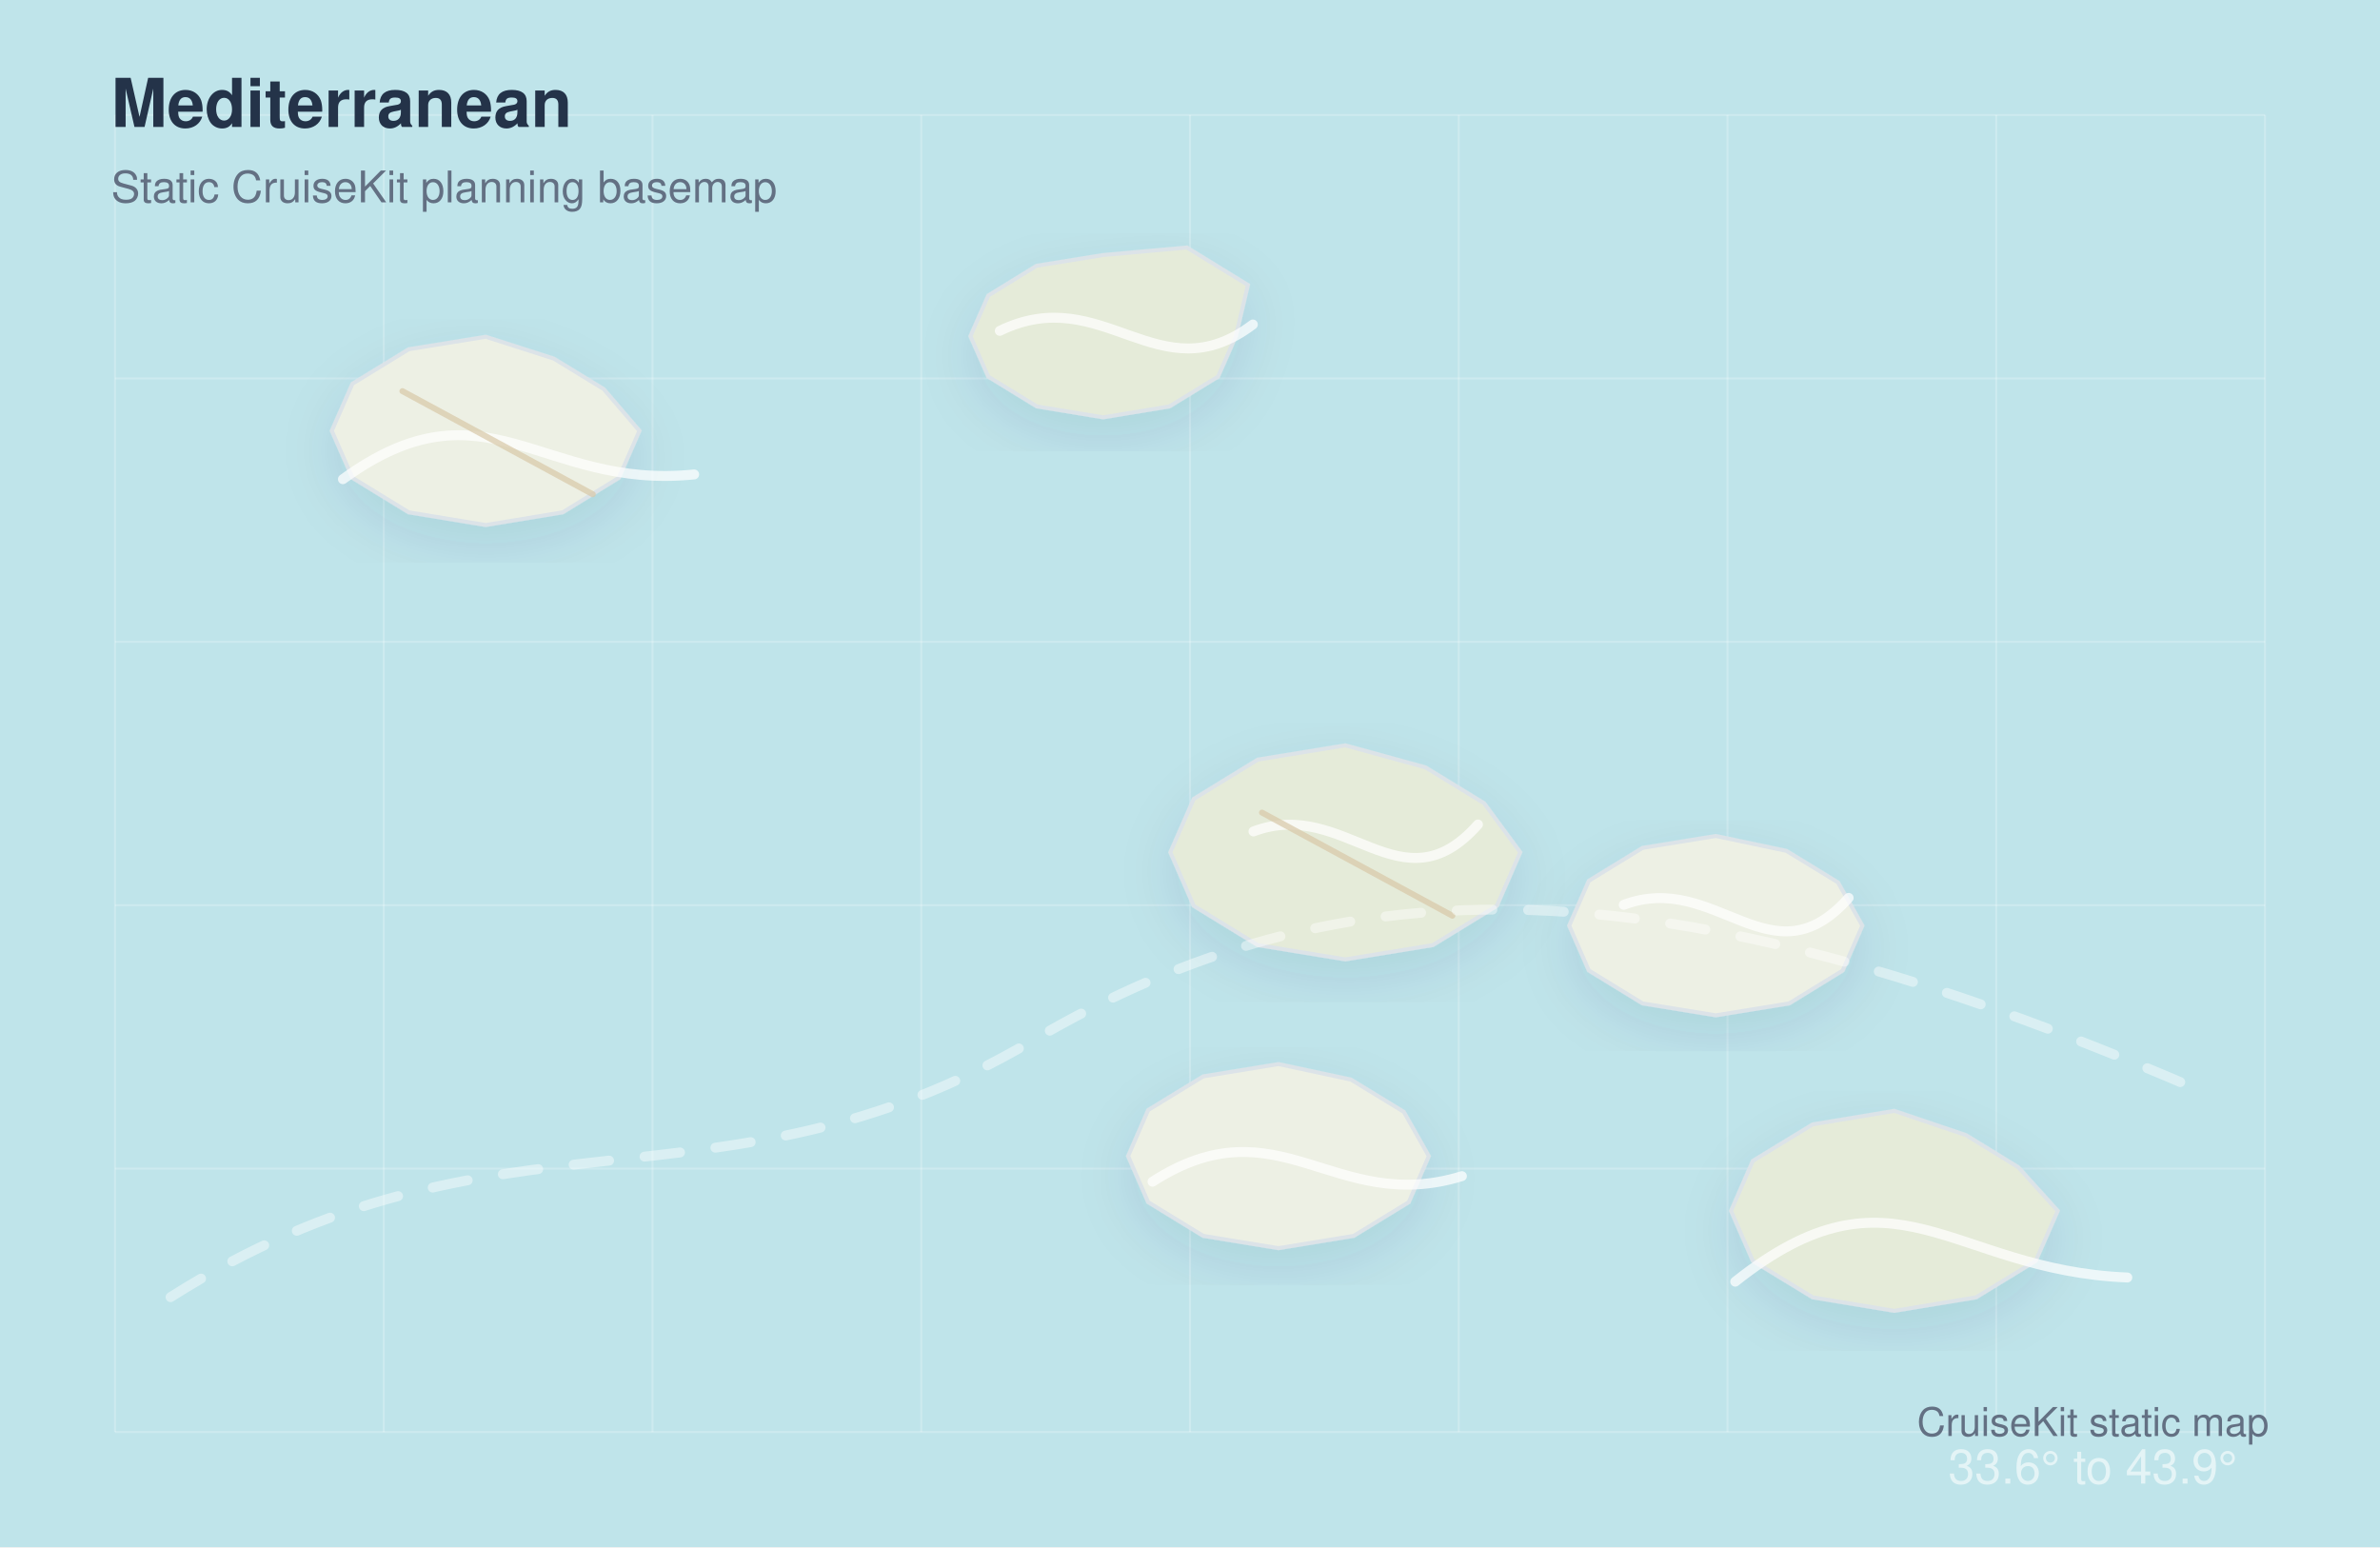
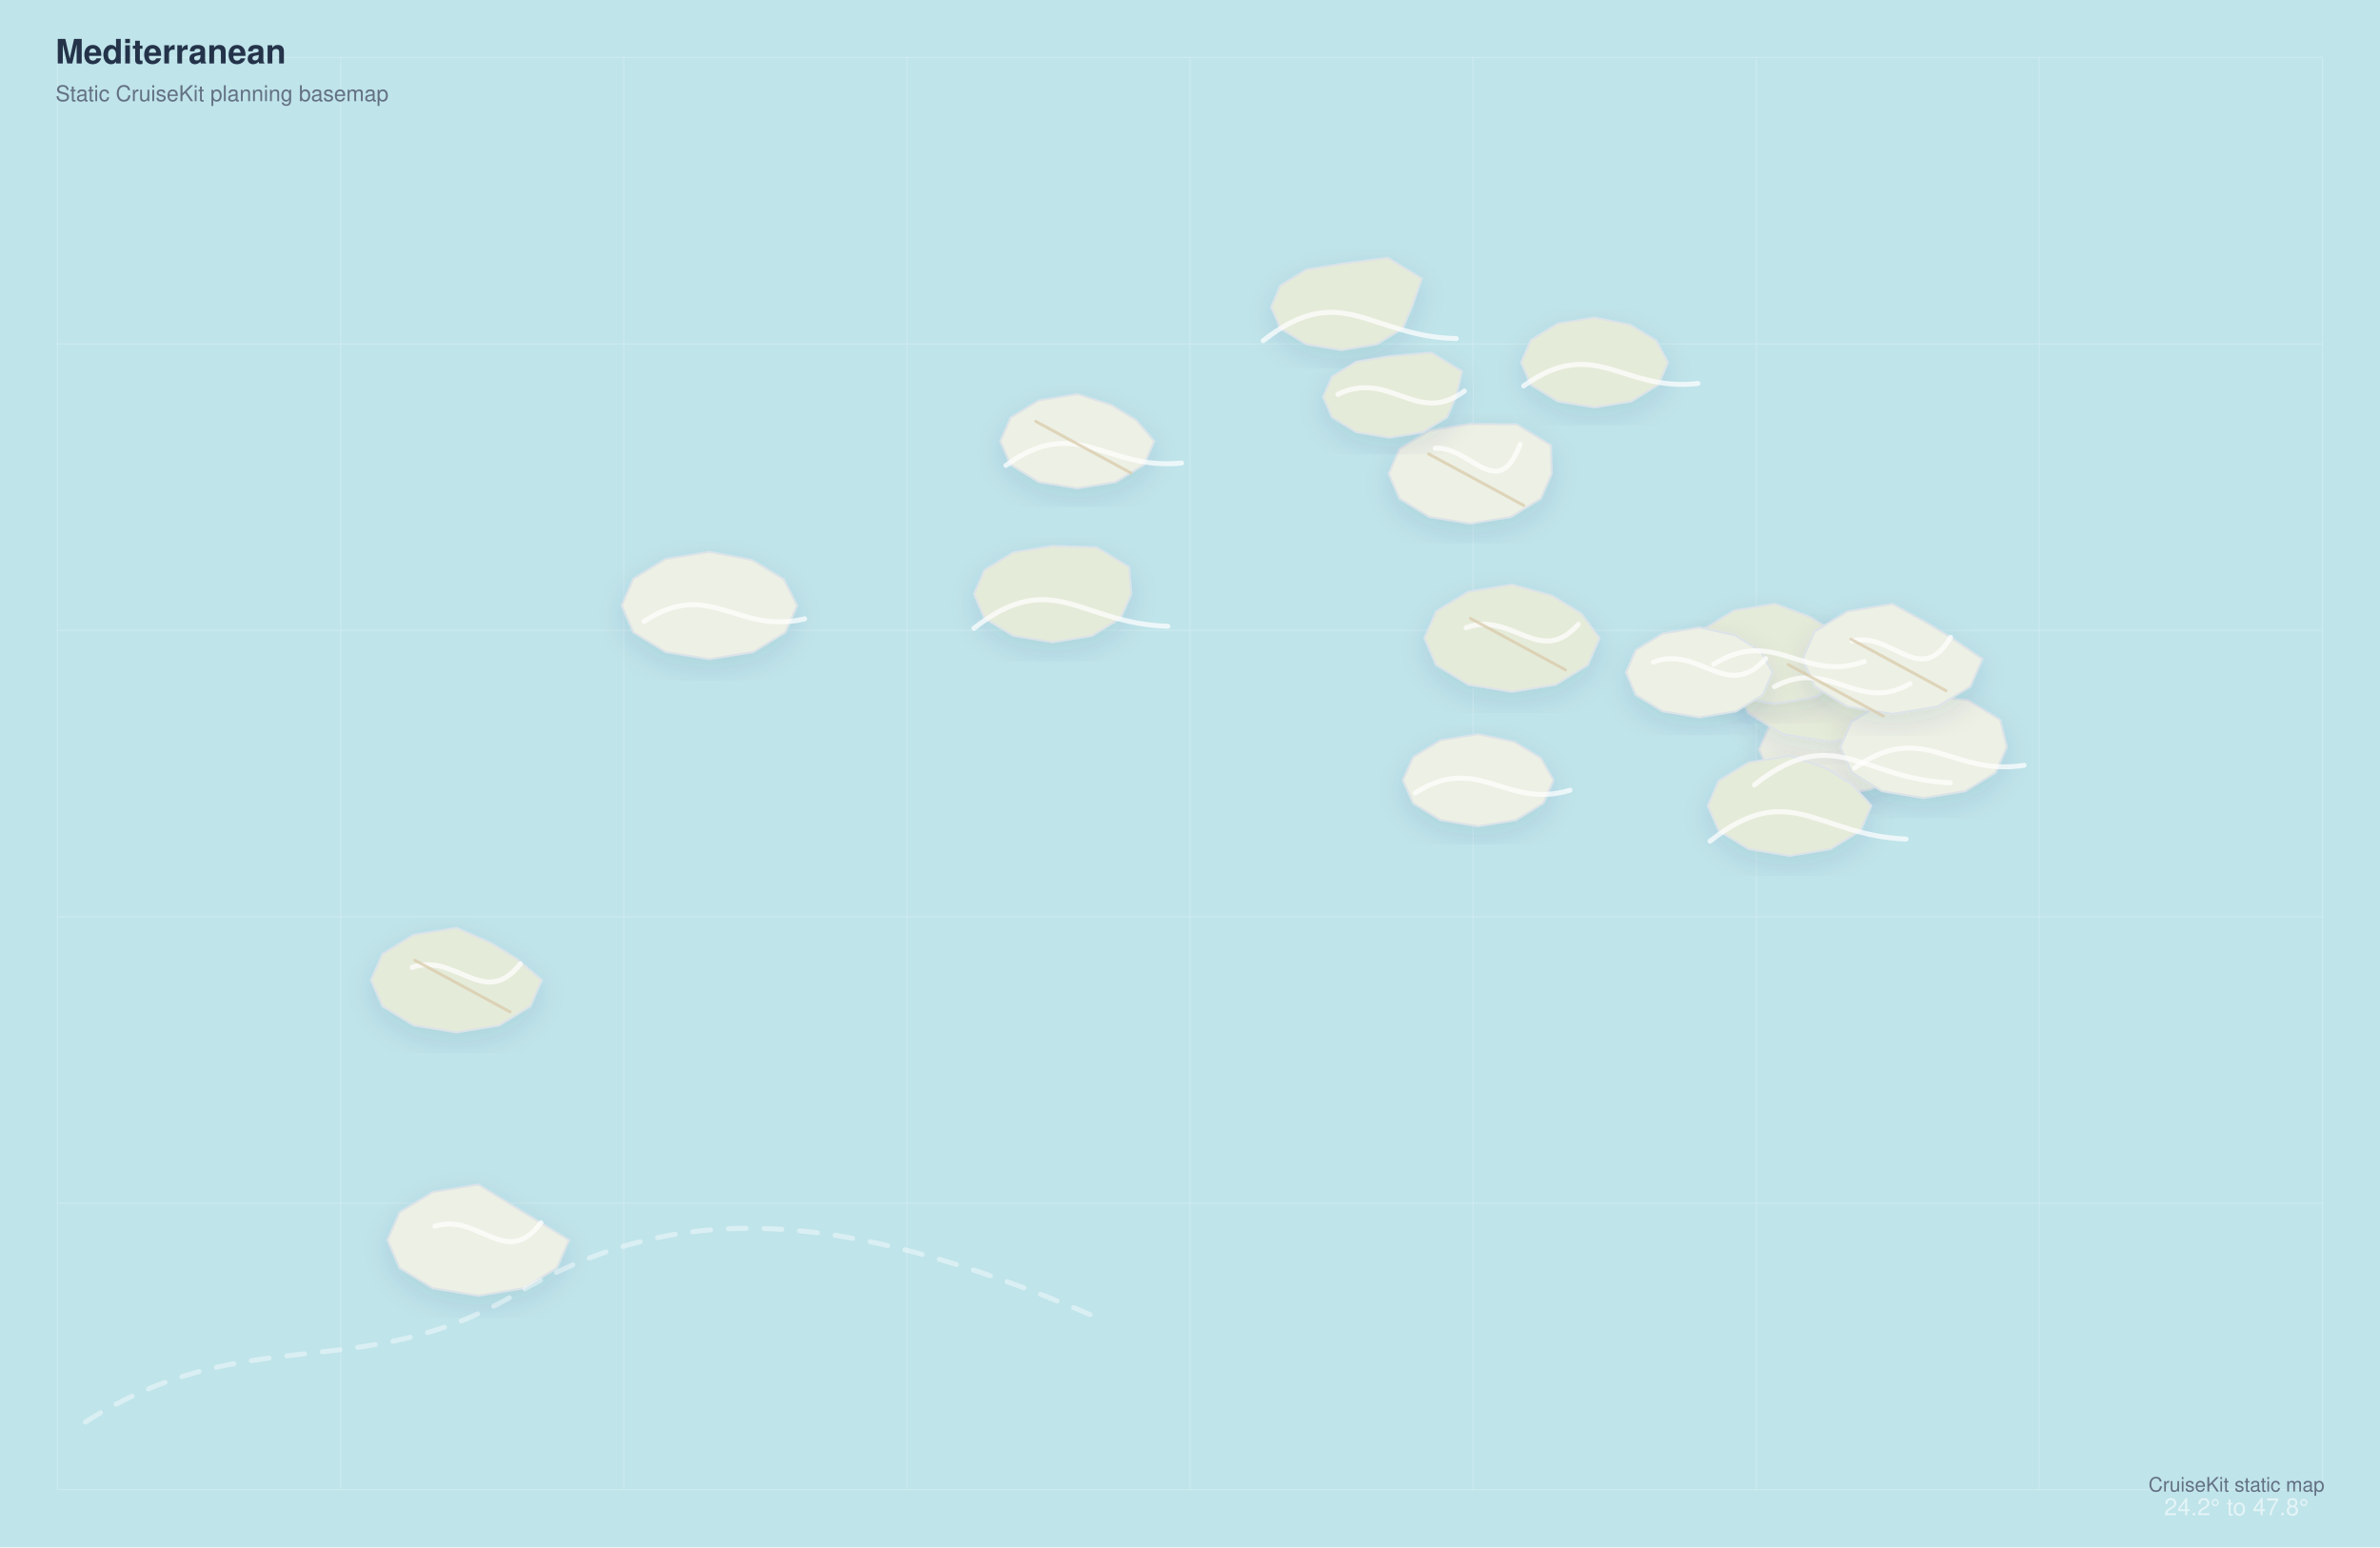
- <svg xmlns="http://www.w3.org/2000/svg" width="1200" height="780" viewBox="0 0 1200 780" role="img" aria-label="Mediterranean static cruise map">
+ <svg xmlns="http://www.w3.org/2000/svg" width="2400" height="1560" viewBox="0 0 2400 1560" role="img" aria-label="Mediterranean static cruise map">
  <defs>
    <linearGradient id="water" x1="0" y1="0" x2="1" y2="1">
      <stop offset="0" stop-color="#BFE4EA" />
      <stop offset="1" stop-color="#9BD2DD" />
    </linearGradient>
    <filter id="softShadow" x="-20%" y="-20%" width="140%" height="140%">
      <feDropShadow dx="0" dy="10" stdDeviation="14" flood-color="#23445A" flood-opacity="0.10" />
    </filter>
  </defs>
-   <rect width="1200" height="780" fill="#BFE4EA" />
-   <line x1="58.0" y1="58" x2="58.0" y2="722" stroke="#ffffff" stroke-opacity="0.22" stroke-width="1" />
-   <line x1="193.5" y1="58" x2="193.5" y2="722" stroke="#ffffff" stroke-opacity="0.22" stroke-width="1" />
-   <line x1="329.0" y1="58" x2="329.0" y2="722" stroke="#ffffff" stroke-opacity="0.22" stroke-width="1" />
-   <line x1="464.5" y1="58" x2="464.5" y2="722" stroke="#ffffff" stroke-opacity="0.22" stroke-width="1" />
-   <line x1="600.0" y1="58" x2="600.0" y2="722" stroke="#ffffff" stroke-opacity="0.22" stroke-width="1" />
-   <line x1="735.5" y1="58" x2="735.5" y2="722" stroke="#ffffff" stroke-opacity="0.22" stroke-width="1" />
-   <line x1="871.0" y1="58" x2="871.0" y2="722" stroke="#ffffff" stroke-opacity="0.22" stroke-width="1" />
-   <line x1="1006.5" y1="58" x2="1006.5" y2="722" stroke="#ffffff" stroke-opacity="0.22" stroke-width="1" />
-   <line x1="1142.0" y1="58" x2="1142.0" y2="722" stroke="#ffffff" stroke-opacity="0.22" stroke-width="1" />
-   <line x1="58" y1="58.0" x2="1142" y2="58.0" stroke="#ffffff" stroke-opacity="0.22" stroke-width="1" />
-   <line x1="58" y1="190.8" x2="1142" y2="190.8" stroke="#ffffff" stroke-opacity="0.22" stroke-width="1" />
-   <line x1="58" y1="323.6" x2="1142" y2="323.6" stroke="#ffffff" stroke-opacity="0.22" stroke-width="1" />
-   <line x1="58" y1="456.4" x2="1142" y2="456.4" stroke="#ffffff" stroke-opacity="0.22" stroke-width="1" />
-   <line x1="58" y1="589.2" x2="1142" y2="589.2" stroke="#ffffff" stroke-opacity="0.22" stroke-width="1" />
-   <line x1="58" y1="722.0" x2="1142" y2="722.0" stroke="#ffffff" stroke-opacity="0.22" stroke-width="1" />
-   <text x="1128" y="748" fill="#ffffff" fill-opacity="0.58" font-size="24" font-family="Helvetica" text-anchor="end">33.6° to 43.9°</text>
-   <path d="M 322.4 217.2 L 312.0 240.9 L 283.7 258.3 L 244.9 264.7 L 206.1 258.3 L 177.7 240.9 L 167.3 217.2 L 177.7 193.5 L 206.1 176.1 L 244.9 169.8 L 279.2 180.8 L 304.4 196.2 Z" fill="#EDF0E4" stroke="#DCE3E8" stroke-width="2" filter="url(#softShadow)" />
-   <path d="M 623.1 169.5 L 614.1 189.9 L 589.6 204.9 L 556.2 210.4 L 522.8 204.9 L 498.3 189.9 L 489.3 169.5 L 498.3 149.0 L 522.7 134.0 L 556.2 128.6 L 598.4 124.8 L 629.2 143.7 Z" fill="#E5EBD9" stroke="#DCE3E8" stroke-width="2" filter="url(#softShadow)" />
-   <path d="M 720.4 582.9 L 710.3 606.1 L 682.5 623.1 L 644.6 629.3 L 606.7 623.1 L 578.9 606.1 L 568.8 582.9 L 578.9 559.7 L 606.7 542.7 L 644.6 536.5 L 681.1 544.3 L 707.8 560.6 Z" fill="#EDF0E4" stroke="#DCE3E8" stroke-width="2" filter="url(#softShadow)" />
-   <path d="M 766.5 429.7 L 754.7 456.7 L 722.4 476.5 L 678.3 483.7 L 634.2 476.5 L 601.9 456.7 L 590.1 429.7 L 601.9 402.8 L 634.2 383.0 L 678.3 375.8 L 718.7 386.9 L 748.3 405.0 Z" fill="#E5EBD9" stroke="#DCE3E8" stroke-width="2" filter="url(#softShadow)" />
-   <path d="M 939.0 466.7 L 929.1 489.3 L 902.1 505.9 L 865.1 511.9 L 828.2 505.9 L 801.1 489.3 L 791.2 466.7 L 801.1 444.1 L 828.2 427.5 L 865.1 421.5 L 900.7 429.0 L 926.7 444.9 Z" fill="#EDF0E4" stroke="#DCE3E8" stroke-width="2" filter="url(#softShadow)" />
-   <path d="M 1037.5 610.5 L 1026.4 635.7 L 996.3 654.1 L 955.1 660.9 L 914.0 654.1 L 883.8 635.7 L 872.8 610.5 L 883.8 585.3 L 914.0 566.9 L 955.1 560.1 L 991.2 572.3 L 1017.6 588.5 Z" fill="#E5EBD9" stroke="#DCE3E8" stroke-width="2" filter="url(#softShadow)" />
-   <path d="M 172.9 241.6 C 244.9 189.2 272.9 247.2 350.0 239.2" fill="none" stroke="#FFFFFF" stroke-width="5" stroke-linecap="round" stroke-opacity="0.72" />
-   <path d="M 202.9 197.2 L 298.9 249.2" fill="none" stroke="#D8C9AA" stroke-width="3" stroke-linecap="round" stroke-opacity="0.72" />
-   <path d="M 504.1 166.8 C 556.2 141.5 584.2 199.5 631.7 163.6" fill="none" stroke="#FFFFFF" stroke-width="5" stroke-linecap="round" stroke-opacity="0.72" />
-   <path d="M 581.1 595.8 C 644.6 554.9 672.6 612.9 737.1 593.0" fill="none" stroke="#FFFFFF" stroke-width="5" stroke-linecap="round" stroke-opacity="0.72" />
-   <path d="M 632.0 419.2 C 678.3 401.7 706.3 459.7 745.2 415.7" fill="none" stroke="#FFFFFF" stroke-width="5" stroke-linecap="round" stroke-opacity="0.72" />
-   <path d="M 636.3 409.7 L 732.3 461.7" fill="none" stroke="#D8C9AA" stroke-width="3" stroke-linecap="round" stroke-opacity="0.72" />
-   <path d="M 818.7 456.2 C 865.1 438.7 893.1 496.7 932.1 452.7" fill="none" stroke="#FFFFFF" stroke-width="5" stroke-linecap="round" stroke-opacity="0.72" />
-   <path d="M 874.9 646.2 C 955.1 582.5 983.1 640.5 1072.6 644.1" fill="none" stroke="#FFFFFF" stroke-width="5" stroke-linecap="round" stroke-opacity="0.72" />
-   <path d="M 86 654 C 250 550 362 618 520 525 S 840 434 1105 548" fill="none" stroke="#FFFFFF" stroke-opacity="0.42" stroke-width="5" stroke-dasharray="18 18" stroke-linecap="round" />
+   <rect width="2400" height="1560" fill="#BFE4EA" />
+   <line x1="58.0" y1="58" x2="58.0" y2="1502" stroke="#ffffff" stroke-opacity="0.22" stroke-width="1" />
+   <line x1="343.5" y1="58" x2="343.5" y2="1502" stroke="#ffffff" stroke-opacity="0.22" stroke-width="1" />
+   <line x1="629.0" y1="58" x2="629.0" y2="1502" stroke="#ffffff" stroke-opacity="0.22" stroke-width="1" />
+   <line x1="914.5" y1="58" x2="914.5" y2="1502" stroke="#ffffff" stroke-opacity="0.22" stroke-width="1" />
+   <line x1="1200.0" y1="58" x2="1200.0" y2="1502" stroke="#ffffff" stroke-opacity="0.22" stroke-width="1" />
+   <line x1="1485.5" y1="58" x2="1485.5" y2="1502" stroke="#ffffff" stroke-opacity="0.22" stroke-width="1" />
+   <line x1="1771.0" y1="58" x2="1771.0" y2="1502" stroke="#ffffff" stroke-opacity="0.22" stroke-width="1" />
+   <line x1="2056.5" y1="58" x2="2056.5" y2="1502" stroke="#ffffff" stroke-opacity="0.22" stroke-width="1" />
+   <line x1="2342.0" y1="58" x2="2342.0" y2="1502" stroke="#ffffff" stroke-opacity="0.22" stroke-width="1" />
+   <line x1="58" y1="58.0" x2="2342" y2="58.0" stroke="#ffffff" stroke-opacity="0.22" stroke-width="1" />
+   <line x1="58" y1="346.8" x2="2342" y2="346.8" stroke="#ffffff" stroke-opacity="0.22" stroke-width="1" />
+   <line x1="58" y1="635.6" x2="2342" y2="635.6" stroke="#ffffff" stroke-opacity="0.22" stroke-width="1" />
+   <line x1="58" y1="924.4" x2="2342" y2="924.4" stroke="#ffffff" stroke-opacity="0.22" stroke-width="1" />
+   <line x1="58" y1="1213.2" x2="2342" y2="1213.2" stroke="#ffffff" stroke-opacity="0.22" stroke-width="1" />
+   <line x1="58" y1="1502.0" x2="2342" y2="1502.0" stroke="#ffffff" stroke-opacity="0.22" stroke-width="1" />
+   <text x="2328" y="1528" fill="#ffffff" fill-opacity="0.58" font-size="24" font-family="Helvetica" text-anchor="end">24.2° to 47.8°</text>
+   <path d="M 1564.7 477.7 L 1553.7 502.8 L 1523.6 521.2 L 1482.6 527.9 L 1441.5 521.2 L 1411.4 502.8 L 1400.4 477.7 L 1411.4 452.6 L 1441.5 434.2 L 1482.6 427.5 L 1529.5 428.0 L 1563.9 449.0 Z" fill="#EDF0E4" stroke="#DCE3E8" stroke-width="2" filter="url(#softShadow)" />
+   <path d="M 1423.7 309.5 L 1414.3 331.2 L 1388.3 347.0 L 1352.9 352.9 L 1317.4 347.1 L 1291.4 331.2 L 1281.9 309.5 L 1291.4 287.8 L 1317.4 271.9 L 1352.9 266.1 L 1399.5 260.0 L 1433.7 280.9 Z" fill="#E5EBD9" stroke="#DCE3E8" stroke-width="2" filter="url(#softShadow)" />
+   <path d="M 1924.9 755.8 L 1914.8 778.9 L 1887.1 795.8 L 1849.4 802.0 L 1811.7 795.8 L 1784.1 778.9 L 1773.9 755.8 L 1784.0 732.8 L 1811.7 715.9 L 1849.4 709.7 L 1894.6 708.0 L 1927.6 728.2 Z" fill="#EDF0E4" stroke="#DCE3E8" stroke-width="2" filter="url(#softShadow)" />
+   <path d="M 1939.8 690.1 L 1927.1 719.1 L 1892.4 740.3 L 1845.1 748.1 L 1797.7 740.3 L 1763.0 719.1 L 1750.3 690.1 L 1763.0 661.2 L 1797.7 639.9 L 1845.1 632.2 L 1885.1 647.8 L 1914.3 665.7 Z" fill="#E5EBD9" stroke="#DCE3E8" stroke-width="2" filter="url(#softShadow)" />
+   <path d="M 2023.6 753.3 L 2012.3 778.9 L 1981.7 797.7 L 1939.7 804.6 L 1897.8 797.7 L 1867.1 778.9 L 1855.9 753.3 L 1867.1 727.7 L 1897.8 708.9 L 1939.7 702.0 L 1984.3 706.0 L 2017.0 726.0 Z" fill="#EDF0E4" stroke="#DCE3E8" stroke-width="2" filter="url(#softShadow)" />
+   <path d="M 1872.2 659.2 L 1861.2 684.4 L 1831.0 702.8 L 1789.9 709.6 L 1748.8 702.8 L 1718.7 684.4 L 1707.6 659.2 L 1718.7 634.1 L 1748.8 615.6 L 1789.9 608.9 L 1824.9 622.1 L 1850.6 637.8 Z" fill="#E5EBD9" stroke="#DCE3E8" stroke-width="2" filter="url(#softShadow)" />
+   <path d="M 1999.0 664.5 L 1986.9 692.2 L 1953.7 712.5 L 1908.4 719.9 L 1863.1 712.5 L 1829.9 692.2 L 1817.8 664.5 L 1829.9 636.8 L 1863.1 616.5 L 1908.4 609.0 L 1942.8 628.0 L 1968.1 643.4 Z" fill="#EDF0E4" stroke="#DCE3E8" stroke-width="2" filter="url(#softShadow)" />
+   <path d="M 1681.9 365.5 L 1672.0 388.1 L 1644.9 404.7 L 1608.0 410.7 L 1571.0 404.7 L 1543.9 388.1 L 1534.0 365.5 L 1543.9 342.9 L 1571.0 326.3 L 1608.0 320.3 L 1643.8 327.5 L 1670.1 343.5 Z" fill="#E5EBD9" stroke="#DCE3E8" stroke-width="2" filter="url(#softShadow)" />
+   <path d="M 803.8 610.6 L 791.9 637.6 L 759.6 657.4 L 715.4 664.6 L 671.2 657.4 L 638.8 637.6 L 627.0 610.6 L 638.8 583.5 L 671.2 563.7 L 715.4 556.5 L 758.6 564.8 L 790.3 584.1 Z" fill="#EDF0E4" stroke="#DCE3E8" stroke-width="2" filter="url(#softShadow)" />
+   <path d="M 546.3 988.3 L 534.7 1014.6 L 503.3 1033.9 L 460.3 1040.9 L 417.3 1033.9 L 385.8 1014.6 L 374.2 988.3 L 385.8 962.0 L 417.2 942.7 L 460.3 935.7 L 495.4 951.1 L 521.1 966.8 Z" fill="#E5EBD9" stroke="#DCE3E8" stroke-width="2" filter="url(#softShadow)" />
+   <path d="M 573.8 1250.5 L 561.5 1278.5 L 528.0 1299.0 L 482.3 1306.5 L 436.5 1299.0 L 403.0 1278.5 L 390.8 1250.5 L 403.0 1222.5 L 436.5 1202.0 L 482.3 1194.5 L 515.8 1215.0 L 540.3 1230.0 Z" fill="#EDF0E4" stroke="#DCE3E8" stroke-width="2" filter="url(#softShadow)" />
+   <path d="M 1140.6 599.1 L 1130.0 623.3 L 1101.1 641.0 L 1061.5 647.5 L 1021.9 641.0 L 992.9 623.3 L 982.3 599.1 L 992.9 574.8 L 1021.9 557.1 L 1061.5 550.6 L 1105.9 552.0 L 1138.5 571.9 Z" fill="#E5EBD9" stroke="#DCE3E8" stroke-width="2" filter="url(#softShadow)" />
+   <path d="M 1163.9 444.9 L 1153.5 468.6 L 1125.2 486.0 L 1086.4 492.3 L 1047.6 486.0 L 1019.2 468.6 L 1008.8 444.9 L 1019.2 421.1 L 1047.6 403.8 L 1086.4 397.4 L 1120.7 408.4 L 1145.9 423.8 Z" fill="#EDF0E4" stroke="#DCE3E8" stroke-width="2" filter="url(#softShadow)" />
+   <path d="M 1468.1 400.2 L 1459.1 420.7 L 1434.7 435.7 L 1401.2 441.2 L 1367.8 435.7 L 1343.3 420.7 L 1334.3 400.2 L 1343.3 379.8 L 1367.8 364.8 L 1401.2 359.3 L 1443.4 355.6 L 1474.2 374.5 Z" fill="#E5EBD9" stroke="#DCE3E8" stroke-width="2" filter="url(#softShadow)" />
+   <path d="M 1566.5 786.7 L 1556.3 809.9 L 1528.6 826.9 L 1490.6 833.1 L 1452.7 826.9 L 1425.0 809.9 L 1414.8 786.7 L 1425.0 763.5 L 1452.7 746.5 L 1490.6 740.3 L 1527.1 748.1 L 1553.8 764.4 Z" fill="#EDF0E4" stroke="#DCE3E8" stroke-width="2" filter="url(#softShadow)" />
+   <path d="M 1612.9 643.5 L 1601.1 670.5 L 1568.8 690.3 L 1524.7 697.5 L 1480.6 690.3 L 1448.3 670.5 L 1436.5 643.5 L 1448.3 616.5 L 1480.6 596.8 L 1524.7 589.5 L 1565.1 600.7 L 1594.7 618.8 Z" fill="#E5EBD9" stroke="#DCE3E8" stroke-width="2" filter="url(#softShadow)" />
+   <path d="M 1787.5 678.1 L 1777.6 700.7 L 1750.6 717.2 L 1713.6 723.3 L 1676.7 717.2 L 1649.6 700.7 L 1639.7 678.1 L 1649.6 655.5 L 1676.7 638.9 L 1713.6 632.8 L 1749.2 640.4 L 1775.2 656.3 Z" fill="#EDF0E4" stroke="#DCE3E8" stroke-width="2" filter="url(#softShadow)" />
+   <path d="M 1887.0 812.5 L 1876.0 837.7 L 1845.8 856.1 L 1804.7 862.9 L 1763.5 856.1 L 1733.3 837.7 L 1722.3 812.5 L 1733.3 787.3 L 1763.5 768.9 L 1804.7 762.1 L 1840.7 774.3 L 1867.1 790.5 Z" fill="#E5EBD9" stroke="#DCE3E8" stroke-width="2" filter="url(#softShadow)" />
+   <path d="M 1447.3 452.0 C 1482.6 449.7 1510.6 507.7 1532.9 448.1" fill="none" stroke="#FFFFFF" stroke-width="5" stroke-linecap="round" stroke-opacity="0.72" />
+   <path d="M 1440.6 457.7 L 1536.6 509.7" fill="none" stroke="#D8C9AA" stroke-width="3" stroke-linecap="round" stroke-opacity="0.72" />
+   <path d="M 1273.8 343.5 C 1352.9 281.5 1380.9 339.5 1468.5 341.4" fill="none" stroke="#FFFFFF" stroke-width="5" stroke-linecap="round" stroke-opacity="0.72" />
+   <path d="M 1769.2 791.4 C 1849.4 727.8 1877.4 785.8 1966.7 789.3" fill="none" stroke="#FFFFFF" stroke-width="5" stroke-linecap="round" stroke-opacity="0.72" />
+   <path d="M 1789.3 692.5 C 1845.1 662.1 1873.1 720.1 1926.1 689.4" fill="none" stroke="#FFFFFF" stroke-width="5" stroke-linecap="round" stroke-opacity="0.72" />
+   <path d="M 1803.1 670.1 L 1899.1 722.1" fill="none" stroke="#D8C9AA" stroke-width="3" stroke-linecap="round" stroke-opacity="0.72" />
+   <path d="M 1870.3 774.3 C 1939.7 725.3 1967.7 783.3 2041.1 771.7" fill="none" stroke="#FFFFFF" stroke-width="5" stroke-linecap="round" stroke-opacity="0.72" />
+   <path d="M 1728.0 669.9 C 1789.9 631.2 1817.9 689.2 1880.0 667.0" fill="none" stroke="#FFFFFF" stroke-width="5" stroke-linecap="round" stroke-opacity="0.72" />
+   <path d="M 1867.6 646.3 C 1908.4 636.5 1936.4 694.5 1967.0 642.6" fill="none" stroke="#FFFFFF" stroke-width="5" stroke-linecap="round" stroke-opacity="0.72" />
+   <path d="M 1866.4 644.5 L 1962.4 696.5" fill="none" stroke="#D8C9AA" stroke-width="3" stroke-linecap="round" stroke-opacity="0.72" />
+   <path d="M 1536.5 389.1 C 1608.0 337.5 1636.0 395.5 1712.2 386.7" fill="none" stroke="#FFFFFF" stroke-width="5" stroke-linecap="round" stroke-opacity="0.72" />
+   <path d="M 649.5 626.7 C 715.4 582.6 743.4 640.6 811.5 624.0" fill="none" stroke="#FFFFFF" stroke-width="5" stroke-linecap="round" stroke-opacity="0.72" />
+   <path d="M 415.6 975.5 C 460.3 960.3 488.3 1018.3 524.7 971.9" fill="none" stroke="#FFFFFF" stroke-width="5" stroke-linecap="round" stroke-opacity="0.72" />
+   <path d="M 418.3 968.3 L 514.3 1020.3" fill="none" stroke="#D8C9AA" stroke-width="3" stroke-linecap="round" stroke-opacity="0.72" />
+   <path d="M 438.5 1236.5 C 482.3 1222.5 510.3 1280.5 545.5 1232.9" fill="none" stroke="#FFFFFF" stroke-width="5" stroke-linecap="round" stroke-opacity="0.72" />
+   <path d="M 982.1 633.6 C 1061.5 571.1 1089.5 629.1 1177.7 631.5" fill="none" stroke="#FFFFFF" stroke-width="5" stroke-linecap="round" stroke-opacity="0.72" />
+   <path d="M 1014.4 469.3 C 1086.4 416.9 1114.4 474.9 1191.5 466.9" fill="none" stroke="#FFFFFF" stroke-width="5" stroke-linecap="round" stroke-opacity="0.72" />
+   <path d="M 1044.4 424.9 L 1140.4 476.9" fill="none" stroke="#D8C9AA" stroke-width="3" stroke-linecap="round" stroke-opacity="0.72" />
+   <path d="M 1349.1 397.6 C 1401.2 372.2 1429.2 430.2 1476.7 394.3" fill="none" stroke="#FFFFFF" stroke-width="5" stroke-linecap="round" stroke-opacity="0.72" />
+   <path d="M 1427.1 799.6 C 1490.6 758.7 1518.6 816.7 1583.2 796.8" fill="none" stroke="#FFFFFF" stroke-width="5" stroke-linecap="round" stroke-opacity="0.72" />
+   <path d="M 1478.4 633.0 C 1524.7 615.5 1552.7 673.5 1591.6 629.5" fill="none" stroke="#FFFFFF" stroke-width="5" stroke-linecap="round" stroke-opacity="0.72" />
+   <path d="M 1482.7 623.5 L 1578.7 675.5" fill="none" stroke="#D8C9AA" stroke-width="3" stroke-linecap="round" stroke-opacity="0.72" />
+   <path d="M 1667.2 667.6 C 1713.6 650.1 1741.6 708.1 1780.6 664.1" fill="none" stroke="#FFFFFF" stroke-width="5" stroke-linecap="round" stroke-opacity="0.72" />
+   <path d="M 1724.4 848.2 C 1804.7 784.5 1832.7 842.5 1922.1 846.1" fill="none" stroke="#FFFFFF" stroke-width="5" stroke-linecap="round" stroke-opacity="0.72" />
+   <path d="M 86 1434 C 250 1330 362 1398 520 1305 S 840 1214 1105 1328" fill="none" stroke="#FFFFFF" stroke-opacity="0.42" stroke-width="5" stroke-dasharray="18 18" stroke-linecap="round" />
  <text x="56" y="64" fill="#243349" font-size="34" font-family="Helvetica" font-weight="800">Mediterranean</text>
  <text x="56" y="102" fill="#637083" font-size="22" font-family="Helvetica">Static CruiseKit planning basemap</text>
-   <text x="1144" y="724" fill="#637083" font-size="20" font-family="Helvetica" text-anchor="end">CruiseKit static map</text>
+   <text x="2344" y="1504" fill="#637083" font-size="20" font-family="Helvetica" text-anchor="end">CruiseKit static map</text>
</svg>
